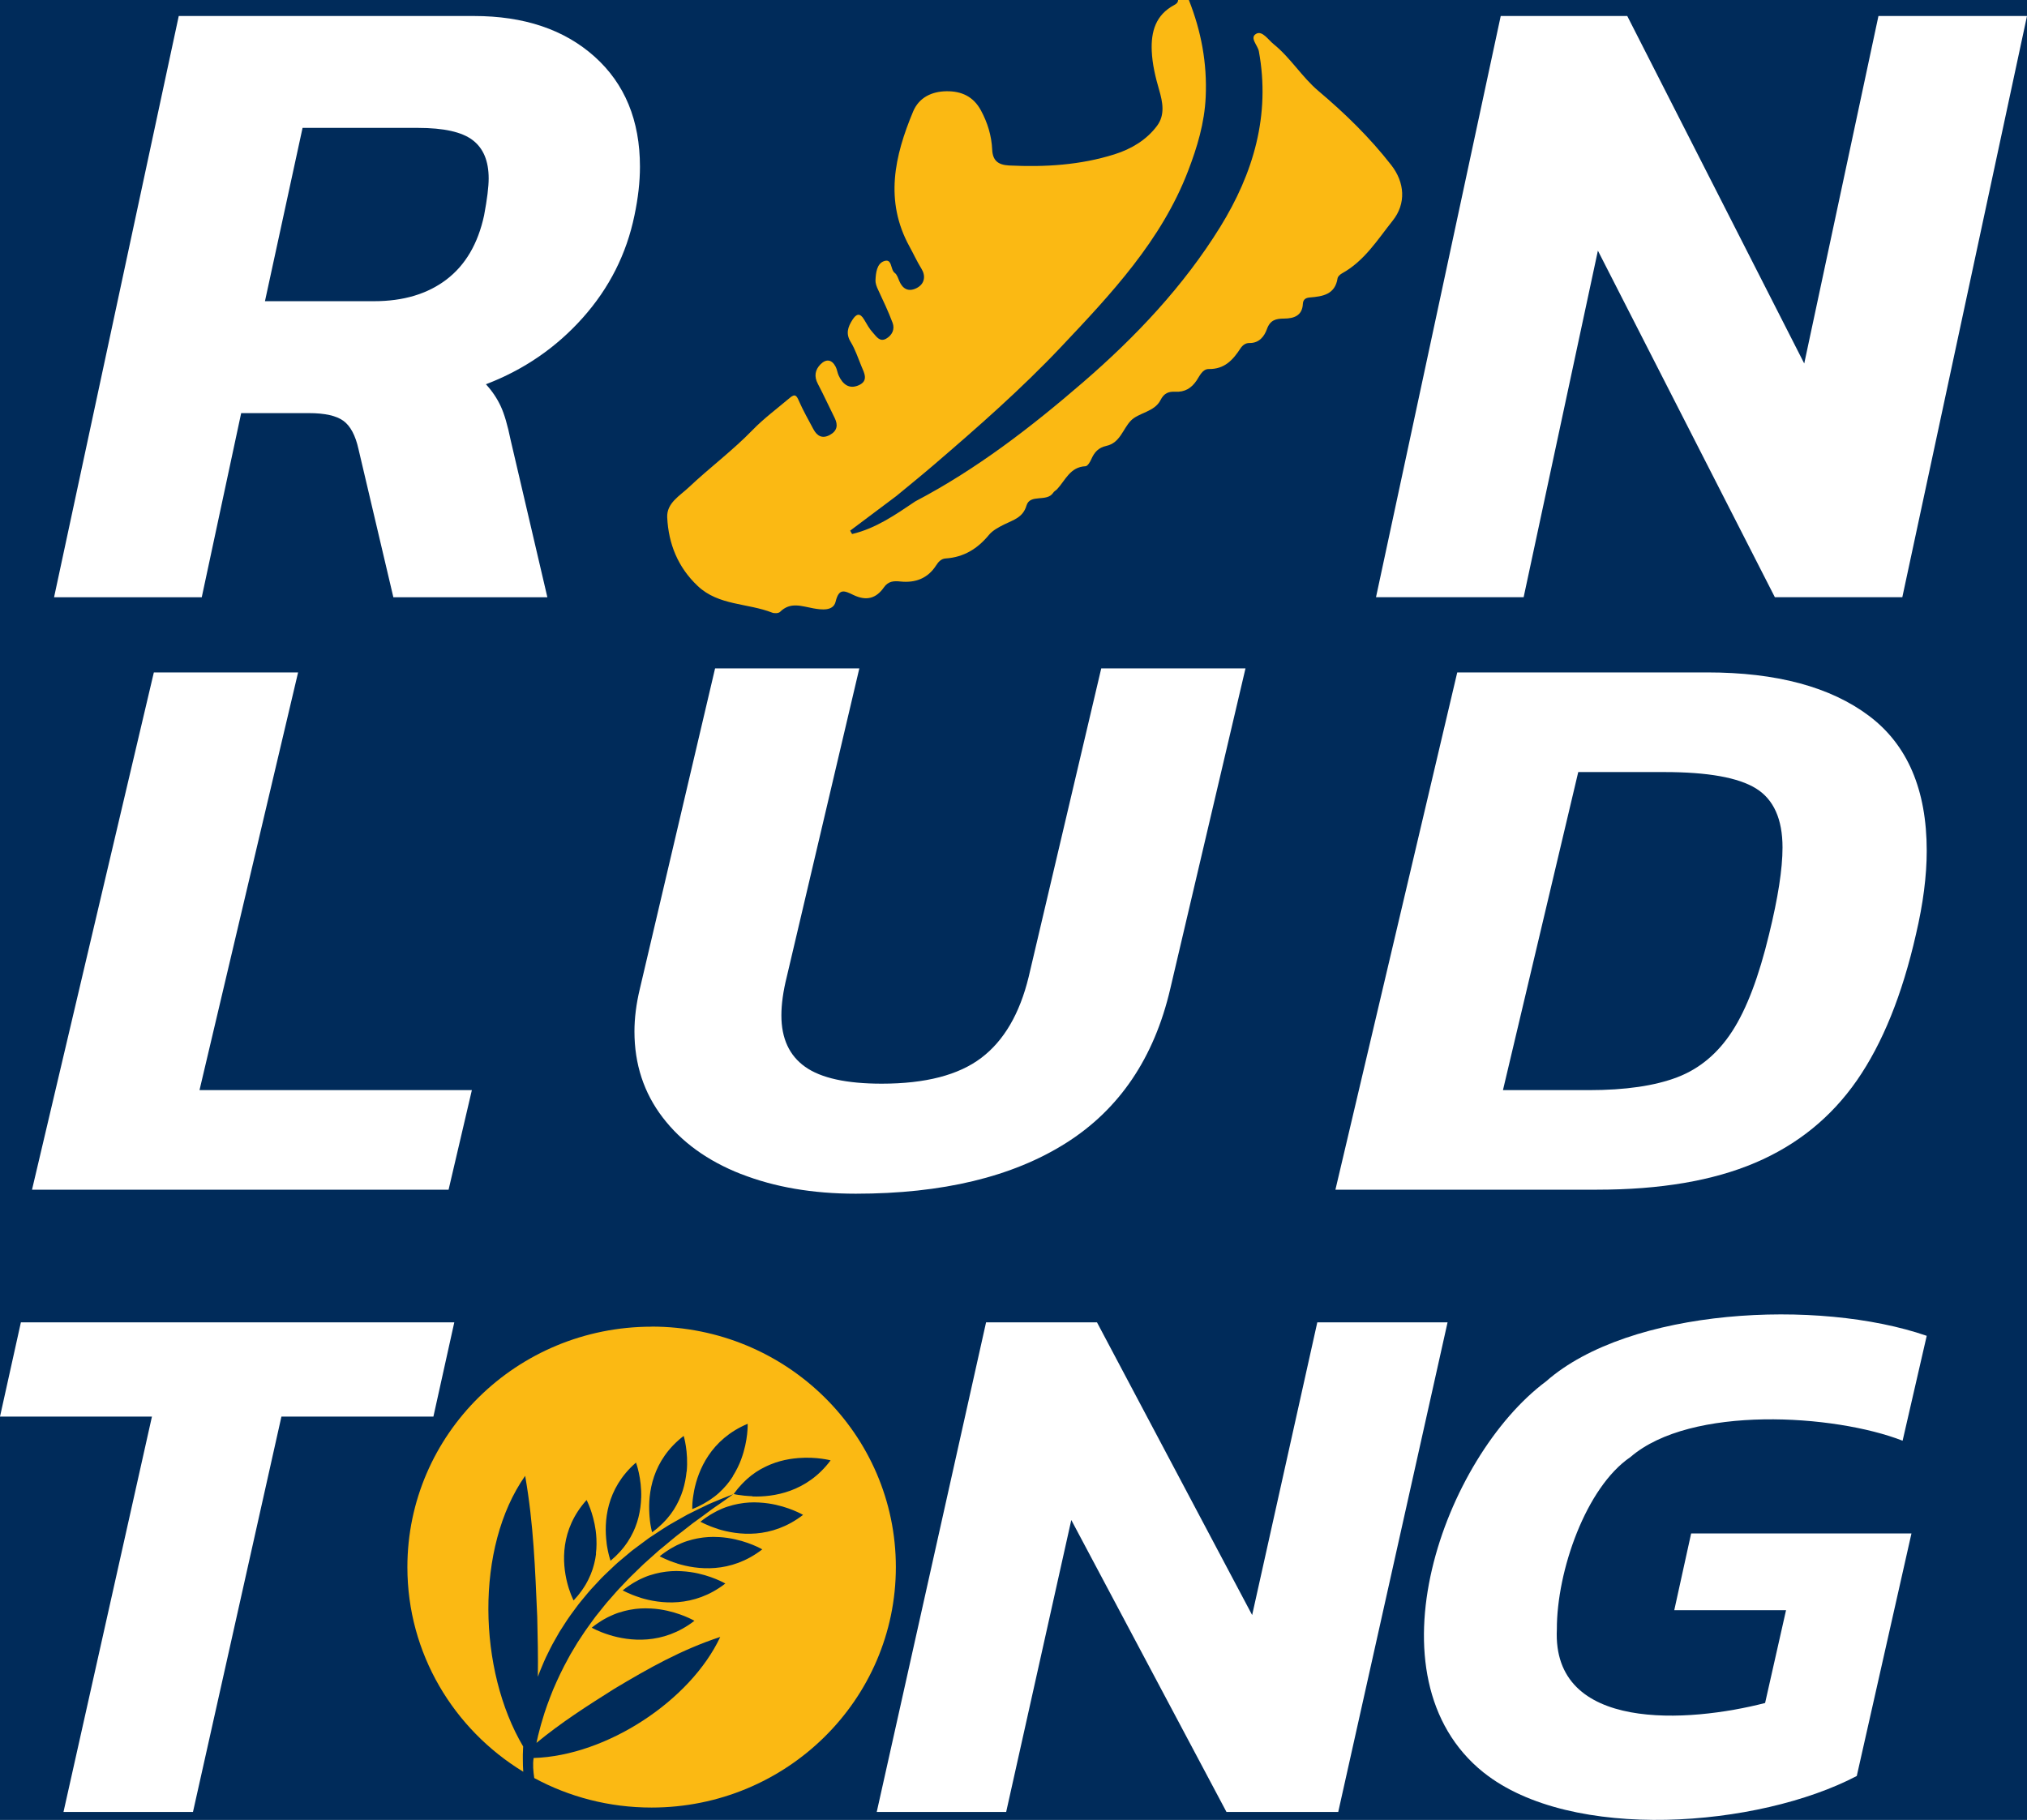
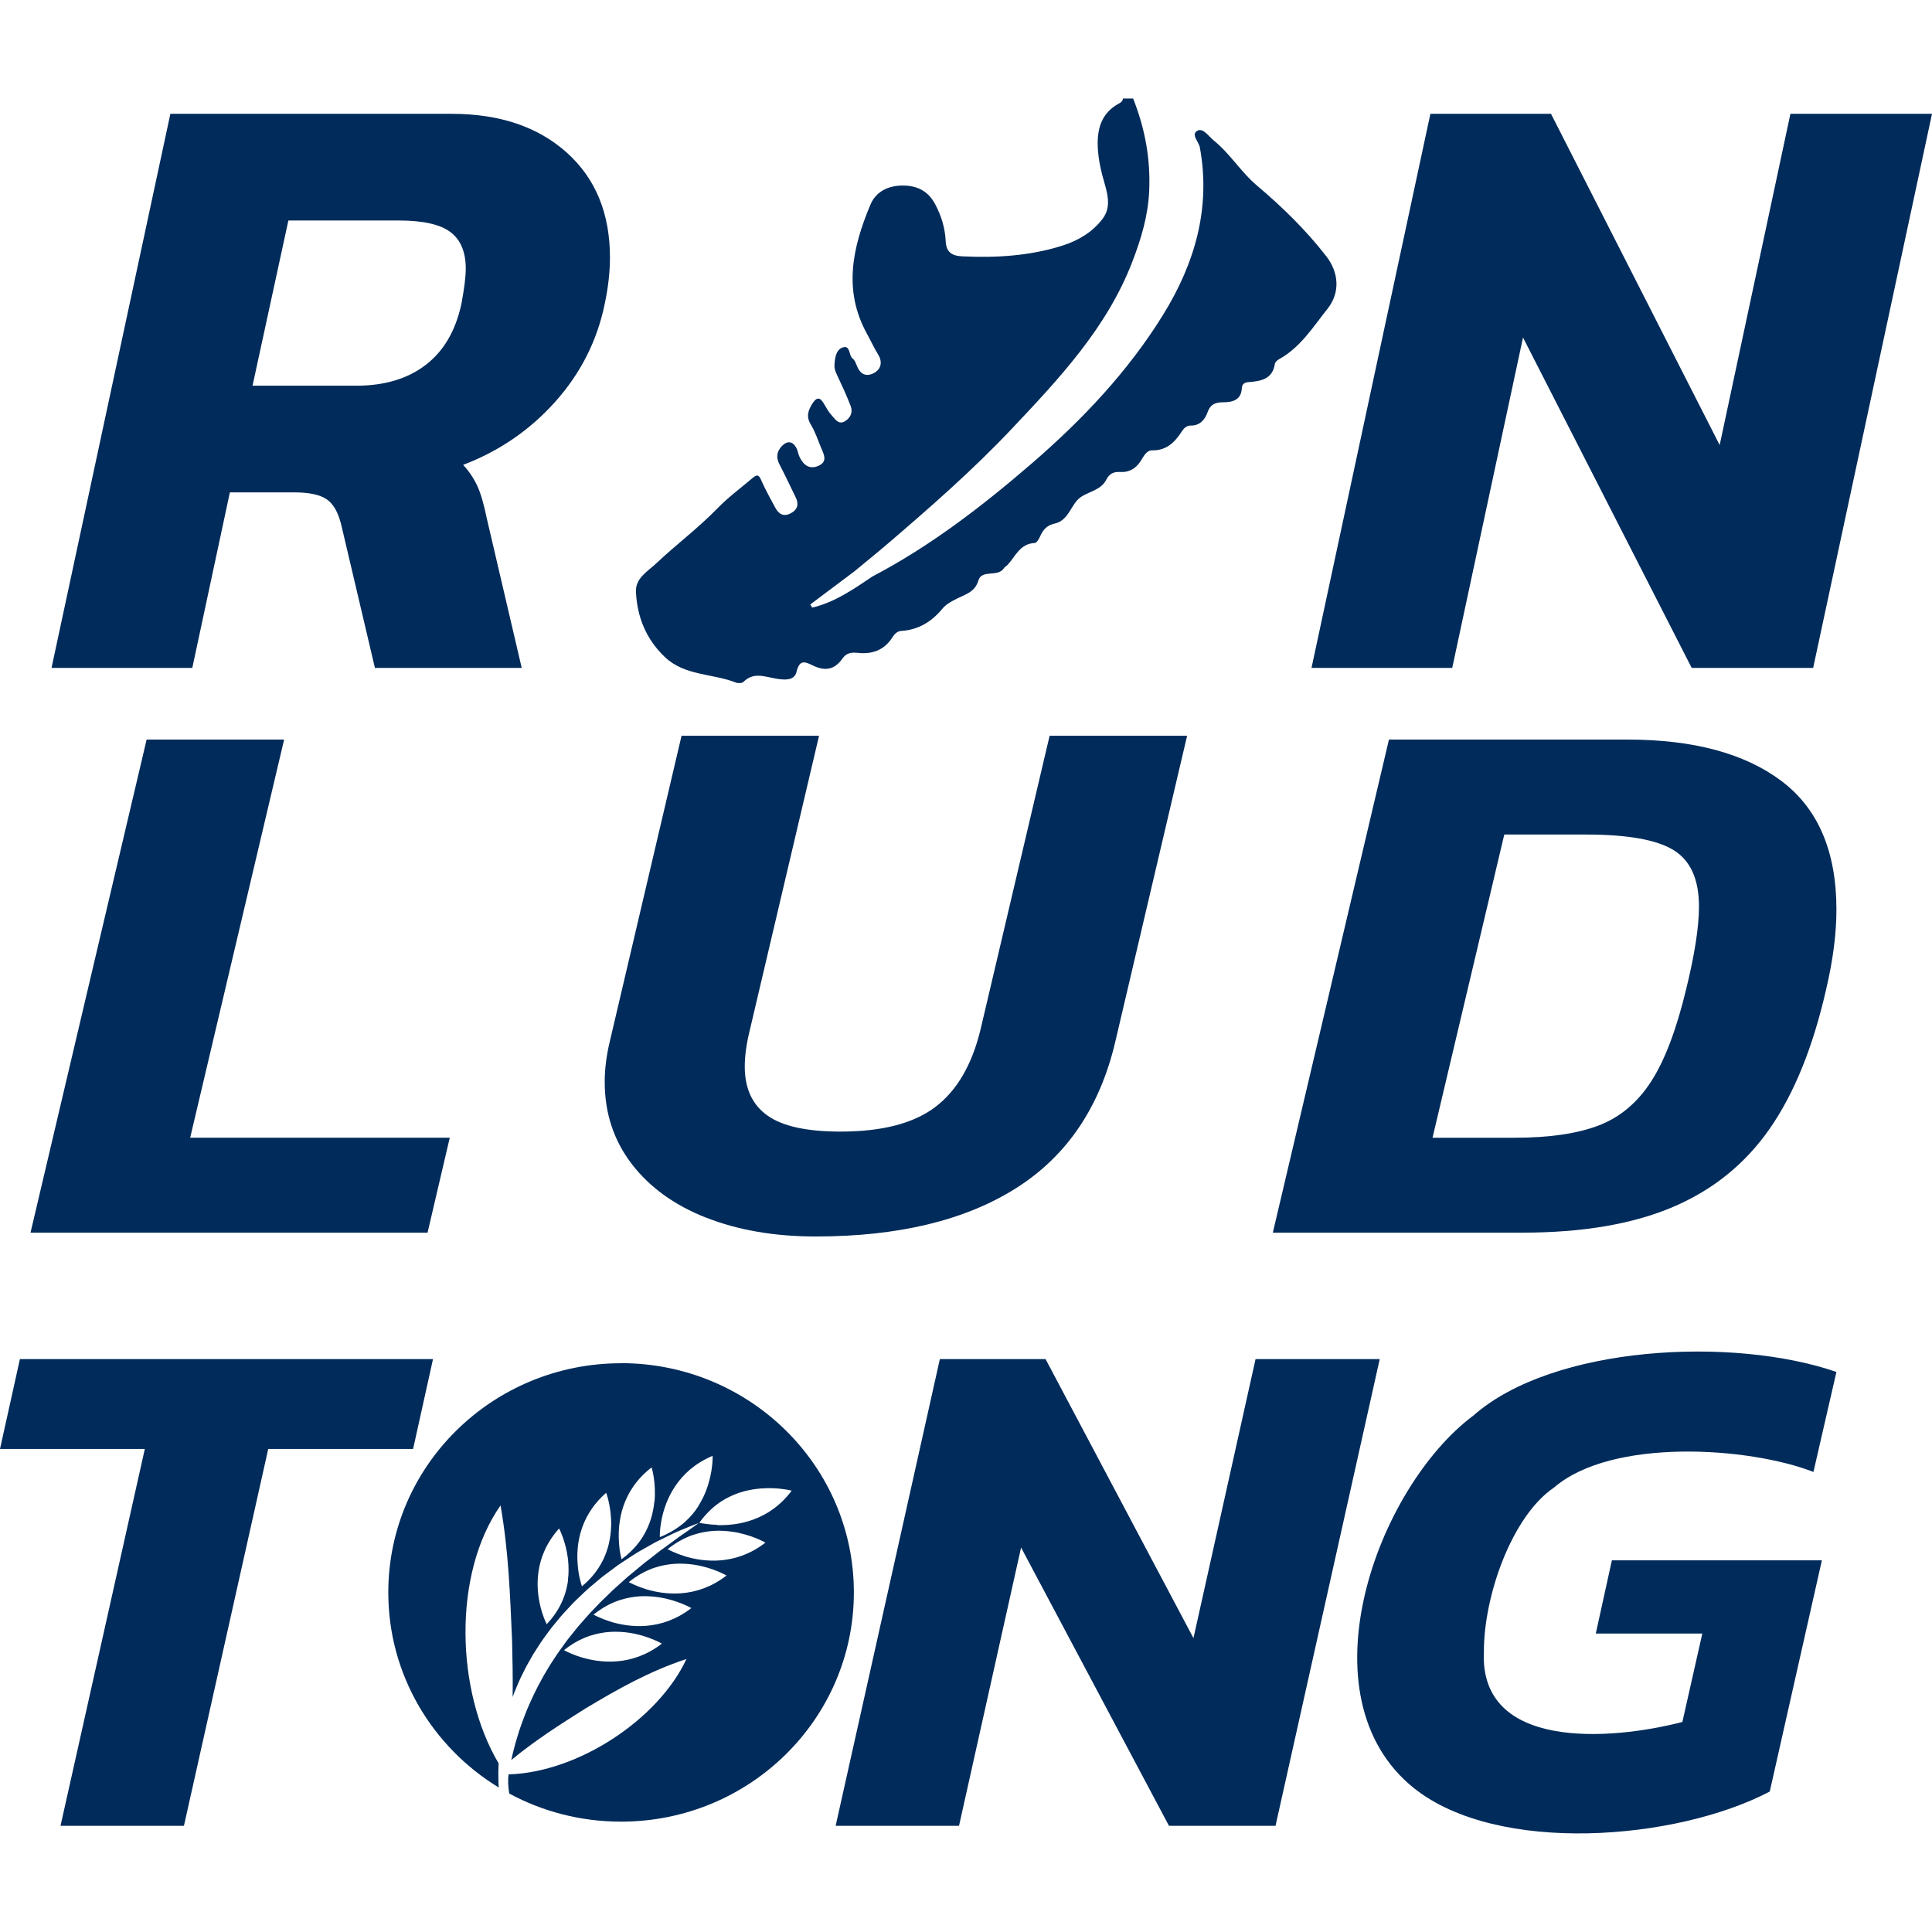
- <svg xmlns="http://www.w3.org/2000/svg" id="Logo_Run" version="1.1" viewBox="0 0 490 440">
-   <defs>
-     <style>
+ <svg xmlns="http://www.w3.org/2000/svg" id="Logo_Run" version="1.1" viewBox="0 0 490 490">
+   <rect width="490" height="490" fill="#ffffff" />
+   <g transform="translate(0,25)">
+     <defs>
+       <style>
      .st0 {
-         fill: #fbb913;
-       }
- 
-       .st1 {
        fill: #002b5a;
      }
- 
-       .st2 {
-         fill: #fff;
-       }
    </style>
-   </defs>
-   <rect class="st1" width="490" height="440" />
-   <g>
+     </defs>
    <path class="st0" d="M287.39,0c2.99,7.54,4.44,15.27,4.07,23.46-.29,6.31-2.05,12.12-4.26,17.88-6.45,16.81-18.57,29.69-30.69,42.52-9.62,10.18-20.15,19.42-30.79,28.55-2.97,2.55-6.02,5.01-9.04,7.51-3.72,2.79-7.45,5.59-11.17,8.38.16.27.32.54.47.81,5.73-1.34,10.49-4.67,15.29-7.9,14.85-7.79,28-17.95,40.57-28.81,12.73-11,24.26-23.2,33.11-37.5,8.04-13,12.2-27.06,9.36-42.52-.27-1.45-2.36-3.3-.59-4.24,1.44-.76,2.9,1.52,4.17,2.54,4.09,3.3,6.84,7.95,10.82,11.31,6.46,5.46,12.41,11.25,17.62,17.94,3.25,4.17,3.63,9.28.34,13.41-3.68,4.62-6.83,9.76-12.27,12.76-.45.25-.99.74-1.06,1.18-.6,3.91-3.56,4.39-6.72,4.64-.98.08-1.62.48-1.67,1.57-.15,2.84-2.18,3.52-4.52,3.53-2,.01-3.38.34-4.17,2.55-.61,1.71-1.84,3.41-4.24,3.36-.92-.02-1.65.54-2.15,1.3-1.81,2.77-3.84,5.05-7.66,4.99-1.51-.02-2.2,1.65-2.94,2.76-1.26,1.88-2.87,2.85-5.14,2.73-1.66-.09-2.75.36-3.59,2.02-1.47,2.89-5.31,3.02-7.19,4.99-1.93,2.02-2.58,5.35-5.9,6.08-1.96.43-2.92,1.58-3.65,3.24-.29.66-.89,1.66-1.39,1.68-3.75.18-4.85,3.38-6.86,5.54-.29.31-.72.51-.94.86-1.55,2.38-5.6.19-6.47,3.11-.86,2.92-3.19,3.47-5.37,4.56-1.34.67-2.8,1.43-3.72,2.55-2.75,3.33-6.07,5.39-10.48,5.68-1.05.07-1.73.82-2.27,1.67-2.01,3.15-5.01,4.28-8.64,3.9-1.61-.17-2.93-.09-3.98,1.41-1.89,2.71-4.25,3.34-7.35,1.86-2.19-1.05-3.52-1.73-4.33,1.6-.57,2.36-3.45,1.96-5.38,1.62-2.84-.51-5.56-1.64-8.06.86-.35.35-1.35.39-1.89.18-5.93-2.33-12.95-1.68-17.99-6.43-4.81-4.53-7.08-10.21-7.39-16.59-.17-3.49,3.05-5.22,5.24-7.3,5.02-4.74,10.58-8.87,15.43-13.87,2.65-2.74,5.93-5.17,8.95-7.73,1.31-1.11,1.67-.53,2.23.76,1.02,2.33,2.29,4.55,3.48,6.79.89,1.67,2.16,2.41,4.01,1.39,1.74-.96,2-2.36,1.15-4.07-1.37-2.75-2.65-5.55-4.08-8.28-.94-1.78-.68-3.36.64-4.7,1.37-1.38,2.73-1.21,3.66.56.35.66.42,1.44.73,2.12.96,2.11,2.52,3.42,4.88,2.36,2.39-1.07,1.31-2.96.62-4.61-.82-1.97-1.48-4.04-2.59-5.85-1.24-2.02-.67-3.62.42-5.34.94-1.48,1.83-1.77,2.84-.05.65,1.1,1.27,2.25,2.13,3.17.8.86,1.62,2.31,3.17,1.44,1.46-.82,2.16-2.29,1.57-3.85-1.01-2.69-2.25-5.31-3.47-7.92-.38-.8-.7-1.58-.66-2.45.08-1.74.35-3.83,1.92-4.48,2.2-.9,1.61,1.98,2.74,2.8.55.4.8,1.26,1.09,1.95.82,1.94,2.23,2.68,4.15,1.73,2.08-1.03,2.24-3.04,1.22-4.68-1.08-1.74-1.91-3.58-2.89-5.36-6.09-11.05-3.63-21.91.86-32.66,1.42-3.4,4.51-4.87,8.09-4.91,3.55-.04,6.46,1.22,8.3,4.62,1.63,3.02,2.57,6.13,2.73,9.49.12,2.64,1.4,3.7,4.11,3.84,8.65.42,17.19-.09,25.48-2.71,4.05-1.28,7.71-3.46,10.26-6.88,1.97-2.64,1.37-5.71.51-8.67-.9-3.09-1.65-6.2-1.79-9.43-.2-4.67.93-8.71,5.46-11.12.5-.27.9-.6.91-1.22h2.62Z" />
-     <path class="st2" d="M43.21,3.87h71.37c12.11,0,21.83,3.27,29.15,9.82,7.31,6.55,10.97,15.42,10.97,26.62,0,3.64-.44,7.56-1.33,11.78-1.92,9.31-6.09,17.57-12.52,24.77-6.43,7.2-14.23,12.55-23.39,16.04,1.48,1.6,2.66,3.35,3.55,5.24.89,1.89,1.7,4.66,2.44,8.29l8.87,37.97h-37.23l-8.42-35.78c-.74-3.35-1.96-5.64-3.66-6.88-1.7-1.23-4.47-1.86-8.31-1.86h-16.4l-9.53,44.52H13.07L43.21,3.87ZM90.42,72.82c7.09,0,12.93-1.75,17.51-5.24,4.58-3.49,7.61-8.65,9.09-15.49.74-3.93,1.11-6.91,1.11-8.95,0-4.22-1.29-7.31-3.88-9.27-2.59-1.97-6.98-2.95-13.19-2.95h-27.92l-9.09,41.9h26.37Z" />
-     <path class="st2" d="M37.19,162.57h34.87l-23.83,100.98h65.84l-5.63,24.08H7.74l29.45-125.06Z" />
-     <path class="st2" d="M179.14,283.85c-8.09-3.17-14.4-7.74-18.95-13.69-4.55-5.95-6.82-12.88-6.82-20.78,0-3.23.43-6.67,1.3-10.29l18.19-77.49h34.87l-17.54,74.57c-.87,3.5-1.3,6.6-1.3,9.32,0,5.57,1.91,9.71,5.74,12.43,3.82,2.72,10,4.08,18.52,4.08,10.54,0,18.55-2.07,24.04-6.22,5.48-4.14,9.31-10.68,11.48-19.61l17.54-74.57h34.87l-18.19,77.49c-3.9,16.7-12.31,29.13-25.23,37.28-12.92,8.16-29.85,12.23-50.79,12.23-10.4,0-19.64-1.59-27.72-4.76Z" />
-     <path class="st2" d="M352.27,162.57h60.43c16.75,0,29.78,3.5,39.09,10.49,9.31,6.99,13.97,17.87,13.97,32.63,0,6.09-.87,12.82-2.6,20.19-3.32,14.63-8.09,26.41-14.29,35.34-6.21,8.93-14.4,15.57-24.58,19.9-10.18,4.34-22.92,6.51-38.23,6.51h-63.24l29.45-125.06ZM384.11,263.56c8.81,0,15.92-1.04,21.34-3.11,5.41-2.07,9.85-5.79,13.32-11.17,3.47-5.37,6.42-13.17,8.88-23.4,2.16-8.8,3.25-15.79,3.25-20.97,0-6.86-2.13-11.62-6.39-14.27-4.26-2.65-11.66-3.98-22.2-3.98h-20.79l-18.2,76.9h20.79Z" />
-     <path class="st2" d="M36.74,342.49H0l5.05-22.79h104.77l-5.05,22.79h-36.74l-21.38,95.58H15.35l21.38-95.58Z" />
-     <path class="st2" d="M238.36,319.7h26.82l37.51,70.77,15.75-70.77h31.49l-26.43,118.37h-27.02l-37.51-70.58-15.74,70.58h-31.29l26.43-118.37Z" />
-     <path class="st2" d="M358.66,428.56c-28.9-23.14-9.47-76.29,15.06-94.57,20.18-17.79,65.86-20.08,92.04-11.03l-5.83,25.36c-16.39-6.4-51.18-8.67-65.79,3.95-10.76,7.3-17.82,27.56-17.79,41.63-1.2,24.97,31.93,22.6,50.34,17.83l5.06-22.43h-27.02l4.08-18.56h53.26l-13.22,58.64c-23.76,12.45-68.99,16.07-90.19-.83Z" />
-     <path class="st2" d="M362.78,3.87h30.59l42.78,84.01L454.09,3.87h35.91l-30.14,140.52h-30.81l-42.78-83.79-17.95,83.79h-35.69L362.78,3.87Z" />
+     <path class="st0" d="M43.21,3.87h71.37c12.11,0,21.83,3.27,29.15,9.82,7.31,6.55,10.97,15.42,10.97,26.62,0,3.64-.44,7.56-1.33,11.78-1.92,9.31-6.09,17.57-12.52,24.77-6.43,7.2-14.23,12.55-23.39,16.04,1.48,1.6,2.66,3.35,3.55,5.24.89,1.89,1.7,4.66,2.44,8.29l8.87,37.97h-37.23l-8.42-35.78c-.74-3.35-1.96-5.64-3.66-6.88-1.7-1.23-4.47-1.86-8.31-1.86h-16.4l-9.53,44.52H13.07L43.21,3.87ZM90.42,72.82c7.09,0,12.93-1.75,17.51-5.24,4.58-3.49,7.61-8.65,9.09-15.49.74-3.93,1.11-6.91,1.11-8.95,0-4.22-1.29-7.31-3.88-9.27-2.59-1.97-6.98-2.95-13.19-2.95h-27.92l-9.09,41.9h26.37Z" />
+     <path class="st0" d="M37.19,162.57h34.87l-23.83,100.98h65.84l-5.63,24.08H7.74l29.45-125.06Z" />
+     <path class="st0" d="M179.14,283.85c-8.09-3.17-14.4-7.74-18.95-13.69-4.55-5.95-6.82-12.88-6.82-20.78,0-3.23.43-6.67,1.3-10.29l18.19-77.49h34.87l-17.54,74.57c-.87,3.5-1.3,6.6-1.3,9.32,0,5.57,1.91,9.71,5.74,12.43,3.82,2.72,10,4.08,18.52,4.08,10.54,0,18.55-2.07,24.04-6.22,5.48-4.14,9.31-10.68,11.48-19.61l17.54-74.57h34.87l-18.19,77.49c-3.9,16.7-12.31,29.13-25.23,37.28-12.92,8.16-29.85,12.23-50.79,12.23-10.4,0-19.64-1.59-27.72-4.76Z" />
+     <path class="st0" d="M352.27,162.57h60.43c16.75,0,29.78,3.5,39.09,10.49,9.31,6.99,13.97,17.87,13.97,32.63,0,6.09-.87,12.82-2.6,20.19-3.32,14.63-8.09,26.41-14.29,35.34-6.21,8.93-14.4,15.57-24.58,19.9-10.18,4.34-22.92,6.51-38.23,6.51h-63.24l29.45-125.06ZM384.11,263.56c8.81,0,15.92-1.04,21.34-3.11,5.41-2.07,9.85-5.79,13.32-11.17,3.47-5.37,6.42-13.17,8.88-23.4,2.16-8.8,3.25-15.79,3.25-20.97,0-6.86-2.13-11.62-6.39-14.27-4.26-2.65-11.66-3.98-22.2-3.98h-20.79l-18.2,76.9h20.79Z" />
+     <path class="st0" d="M36.74,342.49H0l5.05-22.79h104.77l-5.05,22.79h-36.74l-21.38,95.58H15.35l21.38-95.58Z" />
+     <path class="st0" d="M238.36,319.7h26.82l37.51,70.77,15.75-70.77h31.49l-26.43,118.37h-27.02l-37.51-70.58-15.74,70.58h-31.29l26.43-118.37Z" />
+     <path class="st0" d="M358.66,428.56c-28.9-23.14-9.47-76.29,15.06-94.57,20.18-17.79,65.86-20.08,92.04-11.03l-5.83,25.36c-16.39-6.4-51.18-8.67-65.79,3.95-10.76,7.3-17.82,27.56-17.79,41.63-1.2,24.97,31.93,22.6,50.34,17.83l5.06-22.43h-27.02l4.08-18.56h53.26l-13.22,58.64c-23.76,12.45-68.99,16.07-90.19-.83Z" />
+     <path class="st0" d="M362.78,3.87h30.59l42.78,84.01L454.09,3.87h35.91l-30.14,140.52h-30.81l-42.78-83.79-17.95,83.79h-35.69L362.78,3.87Z" />
    <path class="st0" d="M157.53,320.75c-32.61,0-59.05,26.03-59.05,58.14,0,20.89,11.2,39.21,28.01,49.46-.06-.96-.11-2.07-.1-3.34,0-.25,0-.5,0-.75.01-.54.03-1.09.06-1.65,0-.12.01-.24.02-.36-10.91-18.41-11.68-48.13.48-65.44,2.06,11.78,2.4,22.5,2.92,34.11.12,4.89.22,9.68.15,14.47.32-.87.65-1.74,1.03-2.59.3-.69.58-1.41.91-2.09.34-.69.68-1.38,1.02-2.07.33-.7.72-1.37,1.1-2.05.39-.68.77-1.36,1.16-2.04.86-1.31,1.67-2.66,2.58-3.93.94-1.25,1.82-2.56,2.84-3.75.99-1.21,1.98-2.42,3.05-3.53.53-.56,1.05-1.13,1.57-1.69.52-.56,1.09-1.06,1.63-1.59,1.1-1.04,2.15-2.09,3.3-3.01.56-.47,1.12-.94,1.67-1.4.27-.23.55-.46.82-.69.28-.21.57-.43.85-.64,1.13-.84,2.23-1.66,3.31-2.46,2.25-1.47,4.32-2.91,6.37-4.02,1.01-.57,1.98-1.12,2.91-1.64.95-.47,1.85-.92,2.7-1.34.85-.41,1.64-.8,2.38-1.15.74-.34,1.44-.61,2.07-.88,1.25-.53,2.24-.9,2.91-1.17.68-.26,1.04-.4,1.04-.4,0,0-.31.23-.9.65-.59.41-1.44,1.05-2.55,1.8-.55.38-1.17.79-1.82,1.27-.64.49-1.35,1-2.09,1.55-.75.54-1.55,1.12-2.39,1.73-.82.64-1.67,1.31-2.57,2.01-1.83,1.34-3.65,2.98-5.66,4.59-.96.86-1.94,1.74-2.95,2.64-1.02.88-1.97,1.88-2.98,2.84-1.02.95-1.98,1.99-2.97,3.03-1.01,1.02-1.94,2.12-2.9,3.21-.99,1.07-1.86,2.25-2.79,3.38-.95,1.12-1.75,2.35-2.63,3.53-.87,1.19-1.63,2.44-2.45,3.65-.72,1.27-1.54,2.48-2.2,3.76-1.4,2.52-2.61,5.09-3.69,7.62-1.02,2.55-1.96,5.05-2.64,7.48-.39,1.21-.65,2.41-.97,3.56-.14.62-.27,1.23-.41,1.82,6-4.95,12.19-8.9,18.82-13.08,8.23-4.93,16.17-9.43,25.61-12.54-7.17,15.34-27.43,28.73-45.11,29.27-.25,1.52-.09,3.23.15,4.85,8.42,4.55,18.08,7.13,28.36,7.13,32.61,0,59.05-26.03,59.05-58.14s-26.44-58.14-59.05-58.14ZM144.09,375.62c0,.08-.02.16-.03.24-.04.3-.08.59-.14.89-.02.12-.05.24-.07.36-.05.27-.11.54-.18.81-.03.13-.06.26-.1.39-.07.28-.16.56-.24.83-.04.12-.07.23-.11.35-.26.78-.58,1.57-.97,2.35-.06.12-.13.24-.19.37-.14.27-.29.54-.44.81-.08.14-.17.29-.26.43-.15.25-.32.5-.49.75-.1.15-.2.29-.3.43-.19.26-.39.52-.6.79-.1.13-.19.25-.3.38-.32.38-.65.76-1.01,1.14,0,0,0-.01-.01-.03,0,0,0-.01-.01-.02,0-.02-.02-.04-.04-.07,0-.01-.01-.02-.02-.04-.02-.04-.04-.09-.07-.15-.01-.02-.02-.05-.03-.07-.02-.04-.04-.09-.06-.14-.02-.04-.03-.07-.05-.11-.03-.07-.06-.15-.1-.23-.02-.04-.04-.09-.06-.14-.03-.07-.06-.14-.09-.21-.02-.06-.04-.11-.07-.17-.03-.07-.05-.14-.08-.21-.03-.08-.06-.16-.09-.25-.04-.1-.07-.2-.11-.31-.03-.08-.05-.15-.08-.23-.03-.08-.05-.15-.08-.23-.03-.09-.06-.17-.09-.26-.03-.09-.06-.19-.09-.29-.04-.15-.09-.3-.13-.45-.02-.08-.05-.16-.07-.25-.03-.11-.06-.22-.09-.34,0-.02-.01-.04-.02-.06,0,0,0,0,0,0-1.22-4.79-1.79-12.82,4.68-20.02,0,0,1.61,3.03,2.2,7.37,0,0,0,0,0,0,.04.32.08.65.11.98,0,.06,0,.11.01.17.02.29.04.58.06.87,0,.07,0,.14,0,.21.01.3.02.61.02.92,0,.06,0,.11,0,.17,0,.74-.05,1.49-.15,2.27ZM154.98,362.19c0,.05,0,.11,0,.16-.01.29-.03.59-.05.89,0,.07,0,.14-.02.2-.03.31-.06.62-.1.93,0,.05-.01.1-.02.15-.1.73-.24,1.48-.43,2.24-.02.08-.04.15-.06.23-.08.29-.16.58-.25.88-.04.11-.07.23-.11.34-.09.26-.18.52-.28.78-.05.12-.09.25-.14.37-.11.27-.23.54-.35.81-.05.11-.09.22-.15.32-.36.75-.77,1.49-1.25,2.22-.07.11-.16.23-.23.34-.17.25-.35.5-.54.75-.1.13-.21.27-.31.4-.18.23-.38.46-.58.69-.12.13-.23.26-.35.39-.22.24-.45.47-.69.71-.11.11-.22.23-.34.34-.36.34-.74.68-1.14,1.01,0,0,0-.01-.01-.03,0,0,0-.01,0-.02,0-.02-.02-.05-.03-.08,0-.01,0-.02-.01-.03-.02-.05-.03-.1-.05-.16,0-.02-.01-.05-.02-.07-.01-.05-.03-.1-.05-.15-.01-.04-.02-.07-.03-.11-.02-.07-.05-.16-.07-.24-.01-.04-.03-.09-.04-.14-.02-.07-.04-.15-.06-.23-.01-.06-.03-.11-.04-.17-.02-.07-.04-.15-.06-.23-.02-.07-.04-.15-.05-.23-.03-.11-.05-.23-.08-.35-.02-.07-.03-.15-.05-.23-.02-.08-.03-.17-.05-.26-.02-.09-.03-.17-.05-.26-.02-.12-.04-.25-.07-.38-.02-.12-.04-.25-.06-.37-.01-.09-.03-.19-.04-.28-.02-.11-.03-.22-.04-.33,0-.02,0-.05,0-.07,0,0,0,0,0,0-.62-4.9-.2-12.94,7.11-19.31,0,0,1.41,3.69,1.26,8.57ZM165.96,355.8s0,.1-.01.14c-.03.29-.06.59-.11.89,0,.07-.02.13-.03.2-.04.31-.1.61-.16.93,0,.05-.02.1-.03.15-.14.73-.33,1.46-.56,2.21-.02.08-.05.15-.08.23-.09.28-.19.57-.3.85-.04.11-.09.23-.14.34-.1.25-.21.51-.32.76-.05.12-.11.24-.17.37-.12.26-.25.52-.39.77-.06.11-.11.22-.17.32-.2.36-.41.72-.64,1.08,0,0,0,0,0,0-.23.36-.48.71-.74,1.06-.08.11-.17.22-.26.33-.19.24-.38.48-.58.71-.11.13-.22.25-.34.38-.2.22-.4.44-.62.65-.12.13-.25.25-.38.37-.23.22-.48.45-.73.67-.12.11-.24.21-.36.32-.38.32-.78.63-1.2.94,0,0,0,0,0-.02,0,0,0-.02,0-.03,0-.02-.01-.04-.02-.06,0-.02,0-.03-.02-.06-.01-.04-.03-.09-.04-.15,0-.03-.01-.06-.02-.09,0-.04-.02-.08-.03-.12-.01-.04-.02-.09-.03-.13-.01-.05-.02-.1-.03-.15-.02-.09-.04-.18-.06-.28-.01-.05-.02-.1-.03-.16-.01-.07-.03-.14-.04-.21,0-.05-.02-.11-.03-.16-.03-.15-.05-.3-.08-.47,0-.05-.02-.09-.02-.14-.01-.09-.03-.19-.04-.29,0-.06-.02-.12-.02-.18-.01-.11-.03-.21-.04-.33,0-.03,0-.05,0-.08-.03-.23-.05-.48-.07-.73,0-.06-.01-.12-.01-.17-.01-.13-.02-.26-.03-.4,0-.01,0-.02,0-.04,0,0,0,0,0,0-.32-4.92.59-12.93,8.29-18.86,0,0,1.18,3.77.73,8.64ZM177.18,356.91c-.04.07-.09.14-.14.21-.16.25-.33.5-.51.75-.07.1-.15.2-.22.3-.16.22-.33.43-.51.65-.09.1-.17.21-.26.31-.19.22-.38.43-.58.64-.09.09-.17.18-.25.27-.28.29-.58.58-.89.87,0,0,0,0-.01.01-.31.29-.65.56-.99.83-.11.09-.23.17-.34.25-.24.18-.49.36-.75.54-.14.1-.28.19-.43.28-.25.16-.5.32-.77.47-.15.09-.31.18-.46.27-.28.16-.58.31-.88.46-.15.07-.29.15-.43.22-.45.21-.92.42-1.41.6,0,0,0-.01,0-.03,0,0,0-.02,0-.03,0-.02,0-.04,0-.07,0-.02,0-.03,0-.05,0-.04,0-.1,0-.16,0-.03,0-.07,0-.1,0-.04,0-.08,0-.12,0-.05,0-.09,0-.14,0-.05,0-.1,0-.15,0-.09,0-.18.02-.28,0-.05,0-.1,0-.16,0-.07.01-.14.02-.22,0-.05,0-.11.01-.16.01-.15.03-.32.05-.49,0-.04,0-.08.01-.13.01-.1.02-.2.04-.3,0-.06.01-.11.02-.17.01-.11.03-.22.05-.33,0-.03,0-.05.01-.08.03-.23.07-.47.12-.71.01-.06.02-.12.03-.19.02-.13.05-.25.07-.38,0-.01,0-.03,0-.04,0,0,0,0,0,0,.98-4.84,3.96-12.34,12.94-16.12,0,0,.15,3.94-1.55,8.53-.02.05-.04.09-.05.14-.1.28-.22.55-.33.83-.03.06-.05.12-.08.18-.12.28-.25.57-.39.85-.02.05-.04.1-.07.14-.33.66-.7,1.33-1.12,1.99ZM147.28,395.26s0,0,0,0c0,0-.02,0-.03,0-.63-.19-1.19-.39-1.7-.59-.03-.01-.06-.02-.08-.03-.49-.19-.92-.37-1.27-.54-.02,0-.04-.02-.06-.03-.16-.07-.3-.14-.42-.2-.01,0-.03-.01-.04-.02-.13-.07-.24-.12-.34-.17,0,0-.01,0-.02-.01-.08-.04-.14-.07-.18-.1-.02-.01-.02-.01-.04-.02-.03-.02-.05-.03-.05-.03.4-.33.81-.63,1.22-.92.13-.1.27-.18.4-.27.28-.19.55-.37.83-.54.15-.09.31-.18.46-.27.26-.15.52-.3.79-.43.15-.08.31-.16.46-.23.28-.14.56-.26.84-.38.13-.06.26-.12.39-.17.41-.17.81-.32,1.22-.45,0,0,.01,0,.02,0,.4-.13.8-.25,1.2-.35.12-.03.24-.06.37-.09.28-.07.57-.13.85-.19.14-.03.27-.05.41-.07.27-.05.55-.09.82-.13.13-.02.25-.03.37-.05.3-.03.61-.06.91-.08.08,0,.17-.01.25-.02.79-.05,1.56-.05,2.31,0,.05,0,.11,0,.16,0,.32.02.64.04.95.07.07,0,.14.01.2.02.31.03.61.07.9.11.05,0,.1.01.15.02,4.9.73,8.34,2.76,8.34,2.76-7.68,5.94-15.8,4.9-20.58,3.42ZM154.77,386.24s0,0,0,0c0,0-.02,0-.03,0-.63-.19-1.2-.4-1.7-.59-.03-.01-.05-.02-.08-.03-.49-.19-.92-.37-1.27-.54-.02,0-.04-.02-.06-.03-.16-.07-.3-.14-.42-.2-.01,0-.03-.01-.04-.02-.13-.07-.25-.12-.34-.17,0,0-.01,0-.02,0-.08-.04-.14-.08-.19-.1-.02-.01-.02-.01-.04-.02-.03-.02-.05-.03-.05-.03.4-.33.81-.63,1.22-.92.13-.1.27-.18.4-.27.28-.19.55-.37.83-.54.15-.09.31-.18.46-.27.26-.15.52-.29.78-.43.15-.08.31-.16.46-.24.28-.14.56-.26.84-.38.13-.06.26-.12.39-.17.41-.17.81-.32,1.22-.45,0,0,.01,0,.02,0,.4-.13.8-.25,1.2-.35.12-.03.25-.06.37-.09.28-.07.57-.13.85-.19.14-.03.27-.05.41-.07.27-.05.55-.09.82-.13.13-.02.25-.03.38-.05.3-.03.6-.06.9-.08.08,0,.17-.01.25-.02.79-.05,1.56-.05,2.31,0,.05,0,.11,0,.16.01.32.02.63.04.94.07.07,0,.14.01.21.02.3.03.6.07.9.11.05,0,.1.01.15.02,4.9.73,8.34,2.76,8.34,2.76-7.68,5.94-15.8,4.9-20.58,3.42ZM163.72,377.99s0,0,0,0c0,0-.02,0-.03,0-.63-.19-1.2-.4-1.7-.59-.03-.01-.05-.02-.08-.03-.49-.19-.92-.38-1.27-.54-.02,0-.04-.02-.06-.03-.16-.07-.3-.14-.43-.2-.01,0-.03-.01-.04-.02-.13-.07-.25-.12-.34-.17,0,0-.01,0-.02,0-.08-.04-.14-.08-.19-.1-.02,0-.02-.01-.04-.02-.03-.02-.05-.03-.05-.03.4-.33.81-.63,1.22-.92.13-.1.27-.18.4-.27.28-.19.55-.37.83-.54.15-.09.31-.18.46-.27.26-.15.52-.29.78-.43.15-.08.31-.16.46-.24.28-.14.56-.26.84-.38.13-.06.26-.12.39-.17.41-.17.81-.32,1.22-.45,0,0,0,0,.01,0,.4-.13.8-.25,1.2-.35.12-.03.24-.06.37-.09.28-.07.57-.13.85-.19.14-.03.27-.05.41-.07.27-.05.55-.09.82-.13.13-.02.25-.03.37-.05.31-.03.61-.06.91-.08.08,0,.17-.01.25-.02.79-.05,1.56-.05,2.31,0,.05,0,.1,0,.16,0,.32.02.64.04.95.07.07,0,.14.01.2.02.31.03.61.07.9.11.05,0,.1.01.15.02,4.9.73,8.34,2.76,8.34,2.76-7.68,5.94-15.8,4.9-20.58,3.42ZM173.56,369.64s0,0,0,0c0,0-.02,0-.03,0-.63-.19-1.2-.4-1.7-.59-.03-.01-.05-.02-.08-.03-.49-.19-.92-.37-1.27-.54-.02,0-.04-.02-.06-.03-.16-.07-.3-.14-.42-.2-.01,0-.03-.01-.04-.02-.13-.07-.25-.12-.34-.17,0,0-.01,0-.02,0-.08-.04-.14-.08-.19-.1-.02,0-.02-.01-.04-.02-.03-.02-.05-.03-.05-.03.4-.33.81-.63,1.22-.92.13-.1.27-.18.4-.27.28-.19.55-.37.83-.54.15-.09.31-.18.47-.27.26-.15.52-.29.78-.43.15-.08.31-.16.46-.24.28-.14.56-.26.83-.38.13-.06.26-.12.39-.17.41-.17.81-.32,1.22-.45,0,0,.01,0,.02,0,.4-.13.8-.25,1.2-.35.12-.03.25-.06.37-.09.28-.07.57-.13.85-.19.14-.03.27-.05.41-.07.27-.05.55-.09.82-.13.13-.02.25-.03.38-.05.3-.03.6-.06.9-.08.08,0,.17-.01.25-.02.79-.05,1.56-.05,2.31,0,.05,0,.11,0,.16.01.32.02.63.04.94.07.07,0,.14.01.21.02.3.03.6.07.9.11.05,0,.1.01.15.02,4.9.73,8.34,2.76,8.34,2.76-7.68,5.94-15.8,4.9-20.58,3.42ZM181.92,361.74s0,0,0,0c0,0-.02,0-.02,0-.66-.02-1.27-.07-1.81-.12-.02,0-.05,0-.07,0-.53-.06-.99-.12-1.38-.18-.02,0-.04,0-.06,0-.18-.03-.34-.06-.48-.08-.01,0-.02,0-.03,0-.15-.03-.27-.05-.38-.08,0,0-.01,0-.02,0-.09-.02-.16-.04-.21-.05-.02,0-.02,0-.04,0-.04,0-.06-.02-.06-.02.3-.42.61-.82.92-1.21.1-.13.21-.25.32-.37.21-.25.43-.5.65-.73.12-.13.25-.26.38-.39.21-.21.42-.42.63-.62.13-.12.26-.24.38-.35.23-.2.46-.39.69-.58.11-.09.23-.19.34-.28.35-.27.69-.52,1.04-.75.02-.01.03-.02.05-.03.34-.23.68-.44,1.02-.63.12-.07.23-.13.35-.19.25-.14.5-.27.75-.39.13-.06.26-.13.39-.19.24-.11.49-.22.73-.33.12-.05.25-.1.37-.15.27-.11.54-.21.82-.31.09-.03.18-.07.27-.1.74-.25,1.48-.45,2.2-.61.07-.01.13-.03.2-.04.3-.06.59-.12.88-.17.08-.01.16-.03.24-.04.29-.05.58-.09.86-.12.06,0,.12-.02.18-.02.33-.04.67-.07.99-.1,0,0,0,0,0,0,4.43-.35,7.78.56,7.78.56-5.78,7.75-13.88,8.89-18.89,8.73Z" />
  </g>
</svg>
